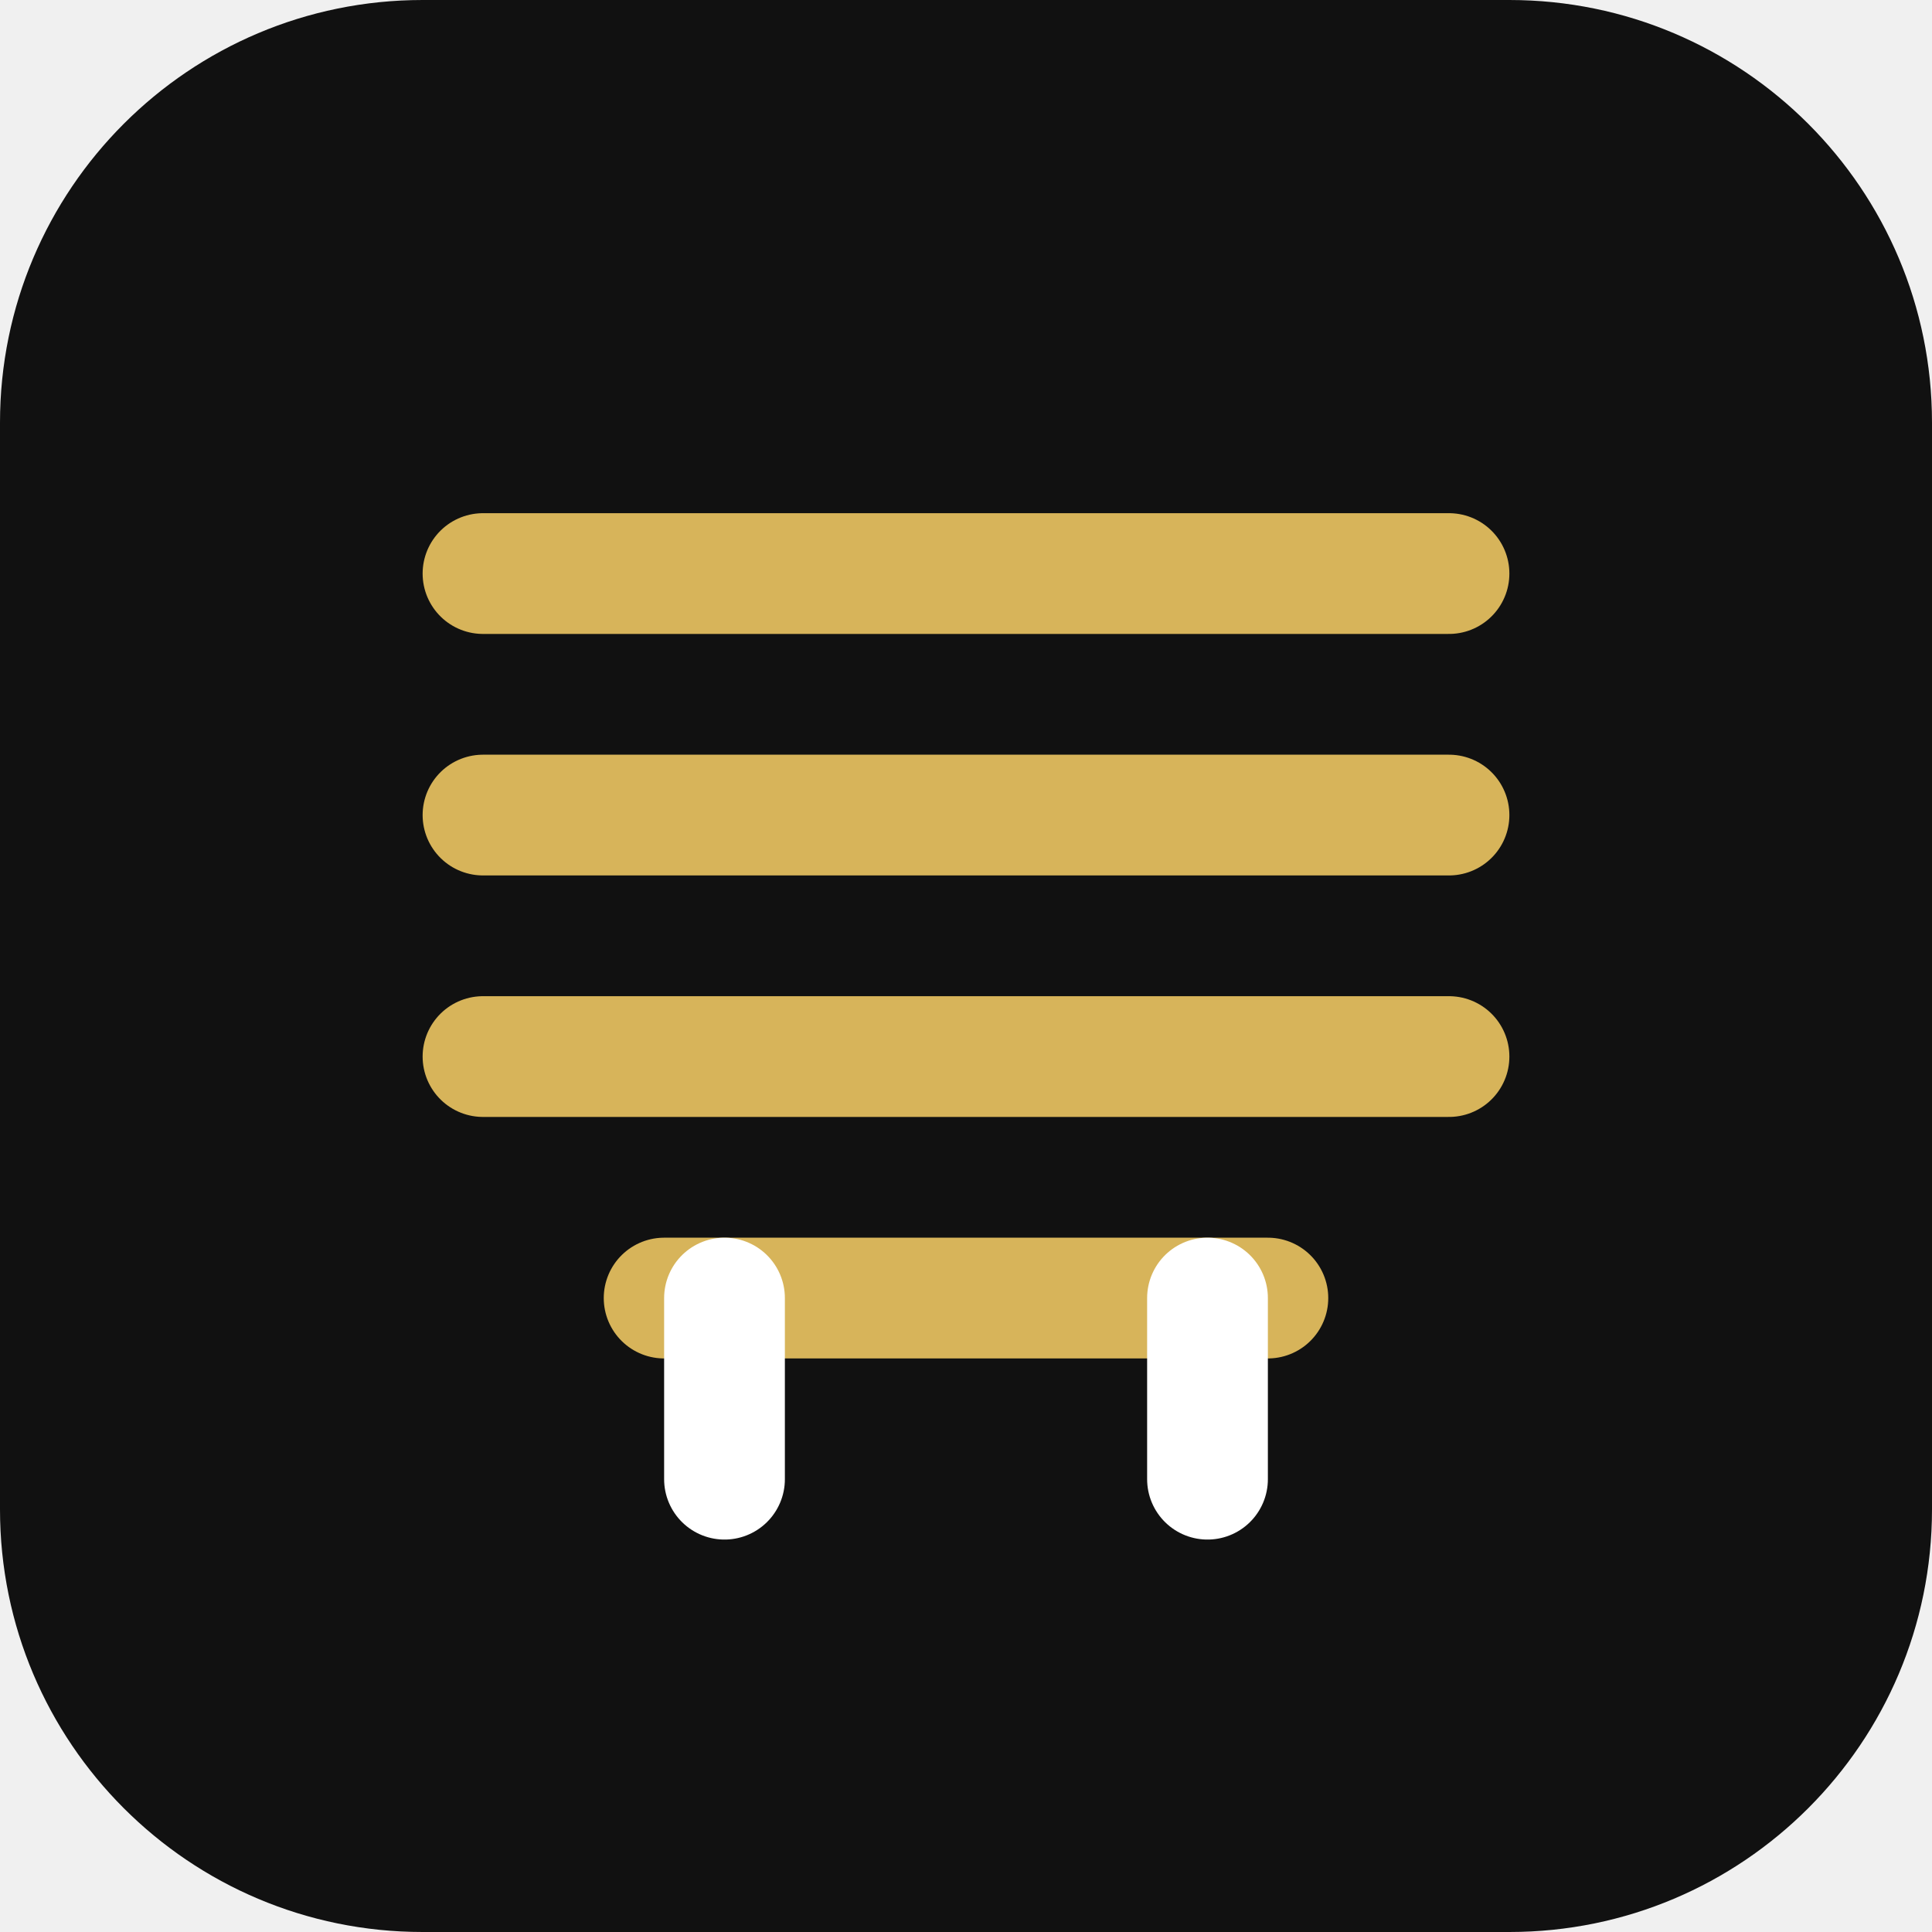
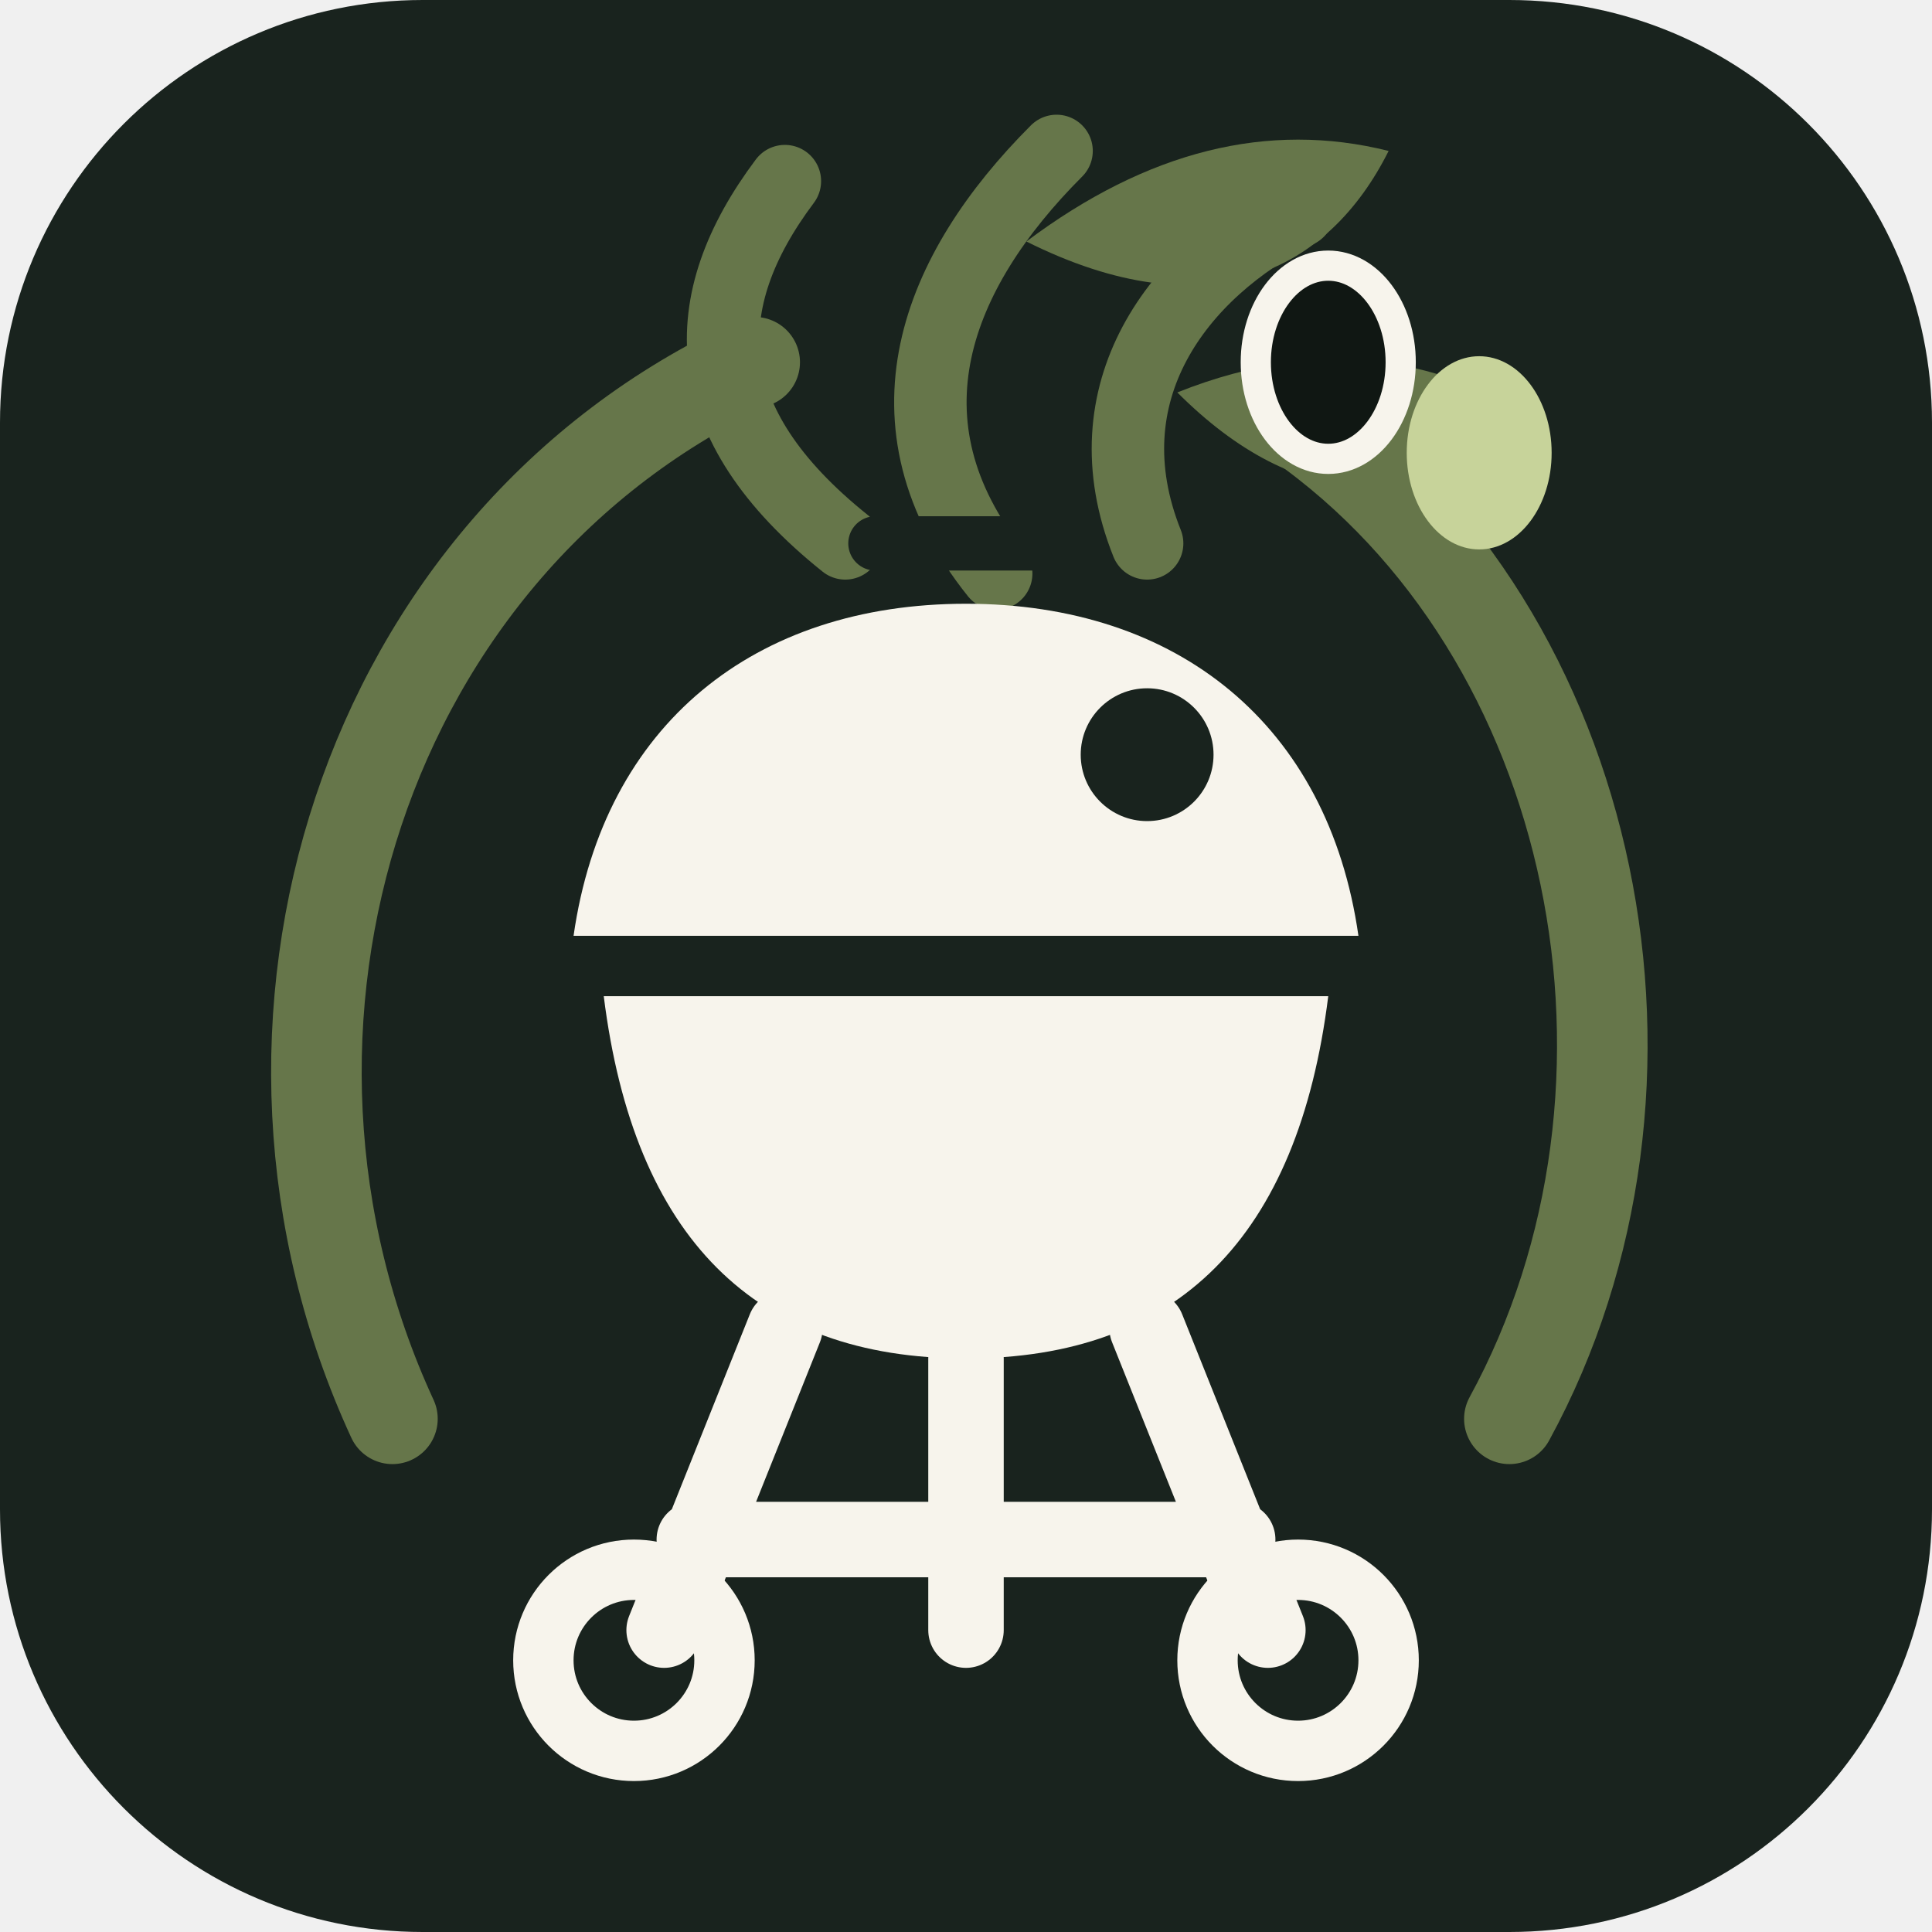
<svg xmlns="http://www.w3.org/2000/svg" viewBox="0 0 64 64">
-   <rect width="64" height="64" rx="14" fill="#111111" />
-   <path d="M16 19h32M16 27h32M16 35h32M22 43h20" stroke="#d7b45a" stroke-width="4" stroke-linecap="round" />
-   <path d="M24 43v6M40 43v6" stroke="#ffffff" stroke-width="4" stroke-linecap="round" />
+   <rect width="64" height="64" rx="14" fill="#19231e" />
+   <path d="M13 47C7 34 12 18 25 12M43 14c10 7 13 22 7 33" fill="none" stroke="#66764a" stroke-width="3" stroke-linecap="round" />
+   <path d="M28 18c-5-4-5-8-2-12M33 19c-4-5-2-10 2-14M38 18c-2-5 1-9 5-11" fill="none" stroke="#66764a" stroke-width="2.4" stroke-linecap="round" />
+   <path d="M34 8c4-3 8-4 12-3-2 4-6 6-12 3Zm5 5c5-2 9-1 12 1-4 3-8 3-12-1Z" fill="#66764a" />
+   <ellipse cx="44" cy="12" rx="2.4" ry="3.2" fill="#101713" stroke="#f7f4ec" stroke-width="1" />
+   <ellipse cx="49" cy="15" rx="2.4" ry="3.2" fill="#c7d39a" />
+   <path d="M19 31c1-7 6-11 13-11s12 4 13 11H19Zm1 2h24c-1 8-5 12-12 12s-11-4-12-12Z" fill="#f7f4ec" />
+   <path d="M29 18h6M18 32h28" fill="none" stroke="#19231e" stroke-width="1.8" stroke-linecap="round" />
+   <circle cx="38" cy="25" r="2.2" fill="#19231e" />
+   <path d="M26 44l-4 10M38 44l4 10M32 45v9M23 51h18" fill="none" stroke="#f7f4ec" stroke-width="2.5" stroke-linecap="round" />
+   <circle cx="21" cy="55" r="3" fill="none" stroke="#f7f4ec" stroke-width="2" />
+   <circle cx="43" cy="55" r="3" fill="none" stroke="#f7f4ec" stroke-width="2" />
</svg>
